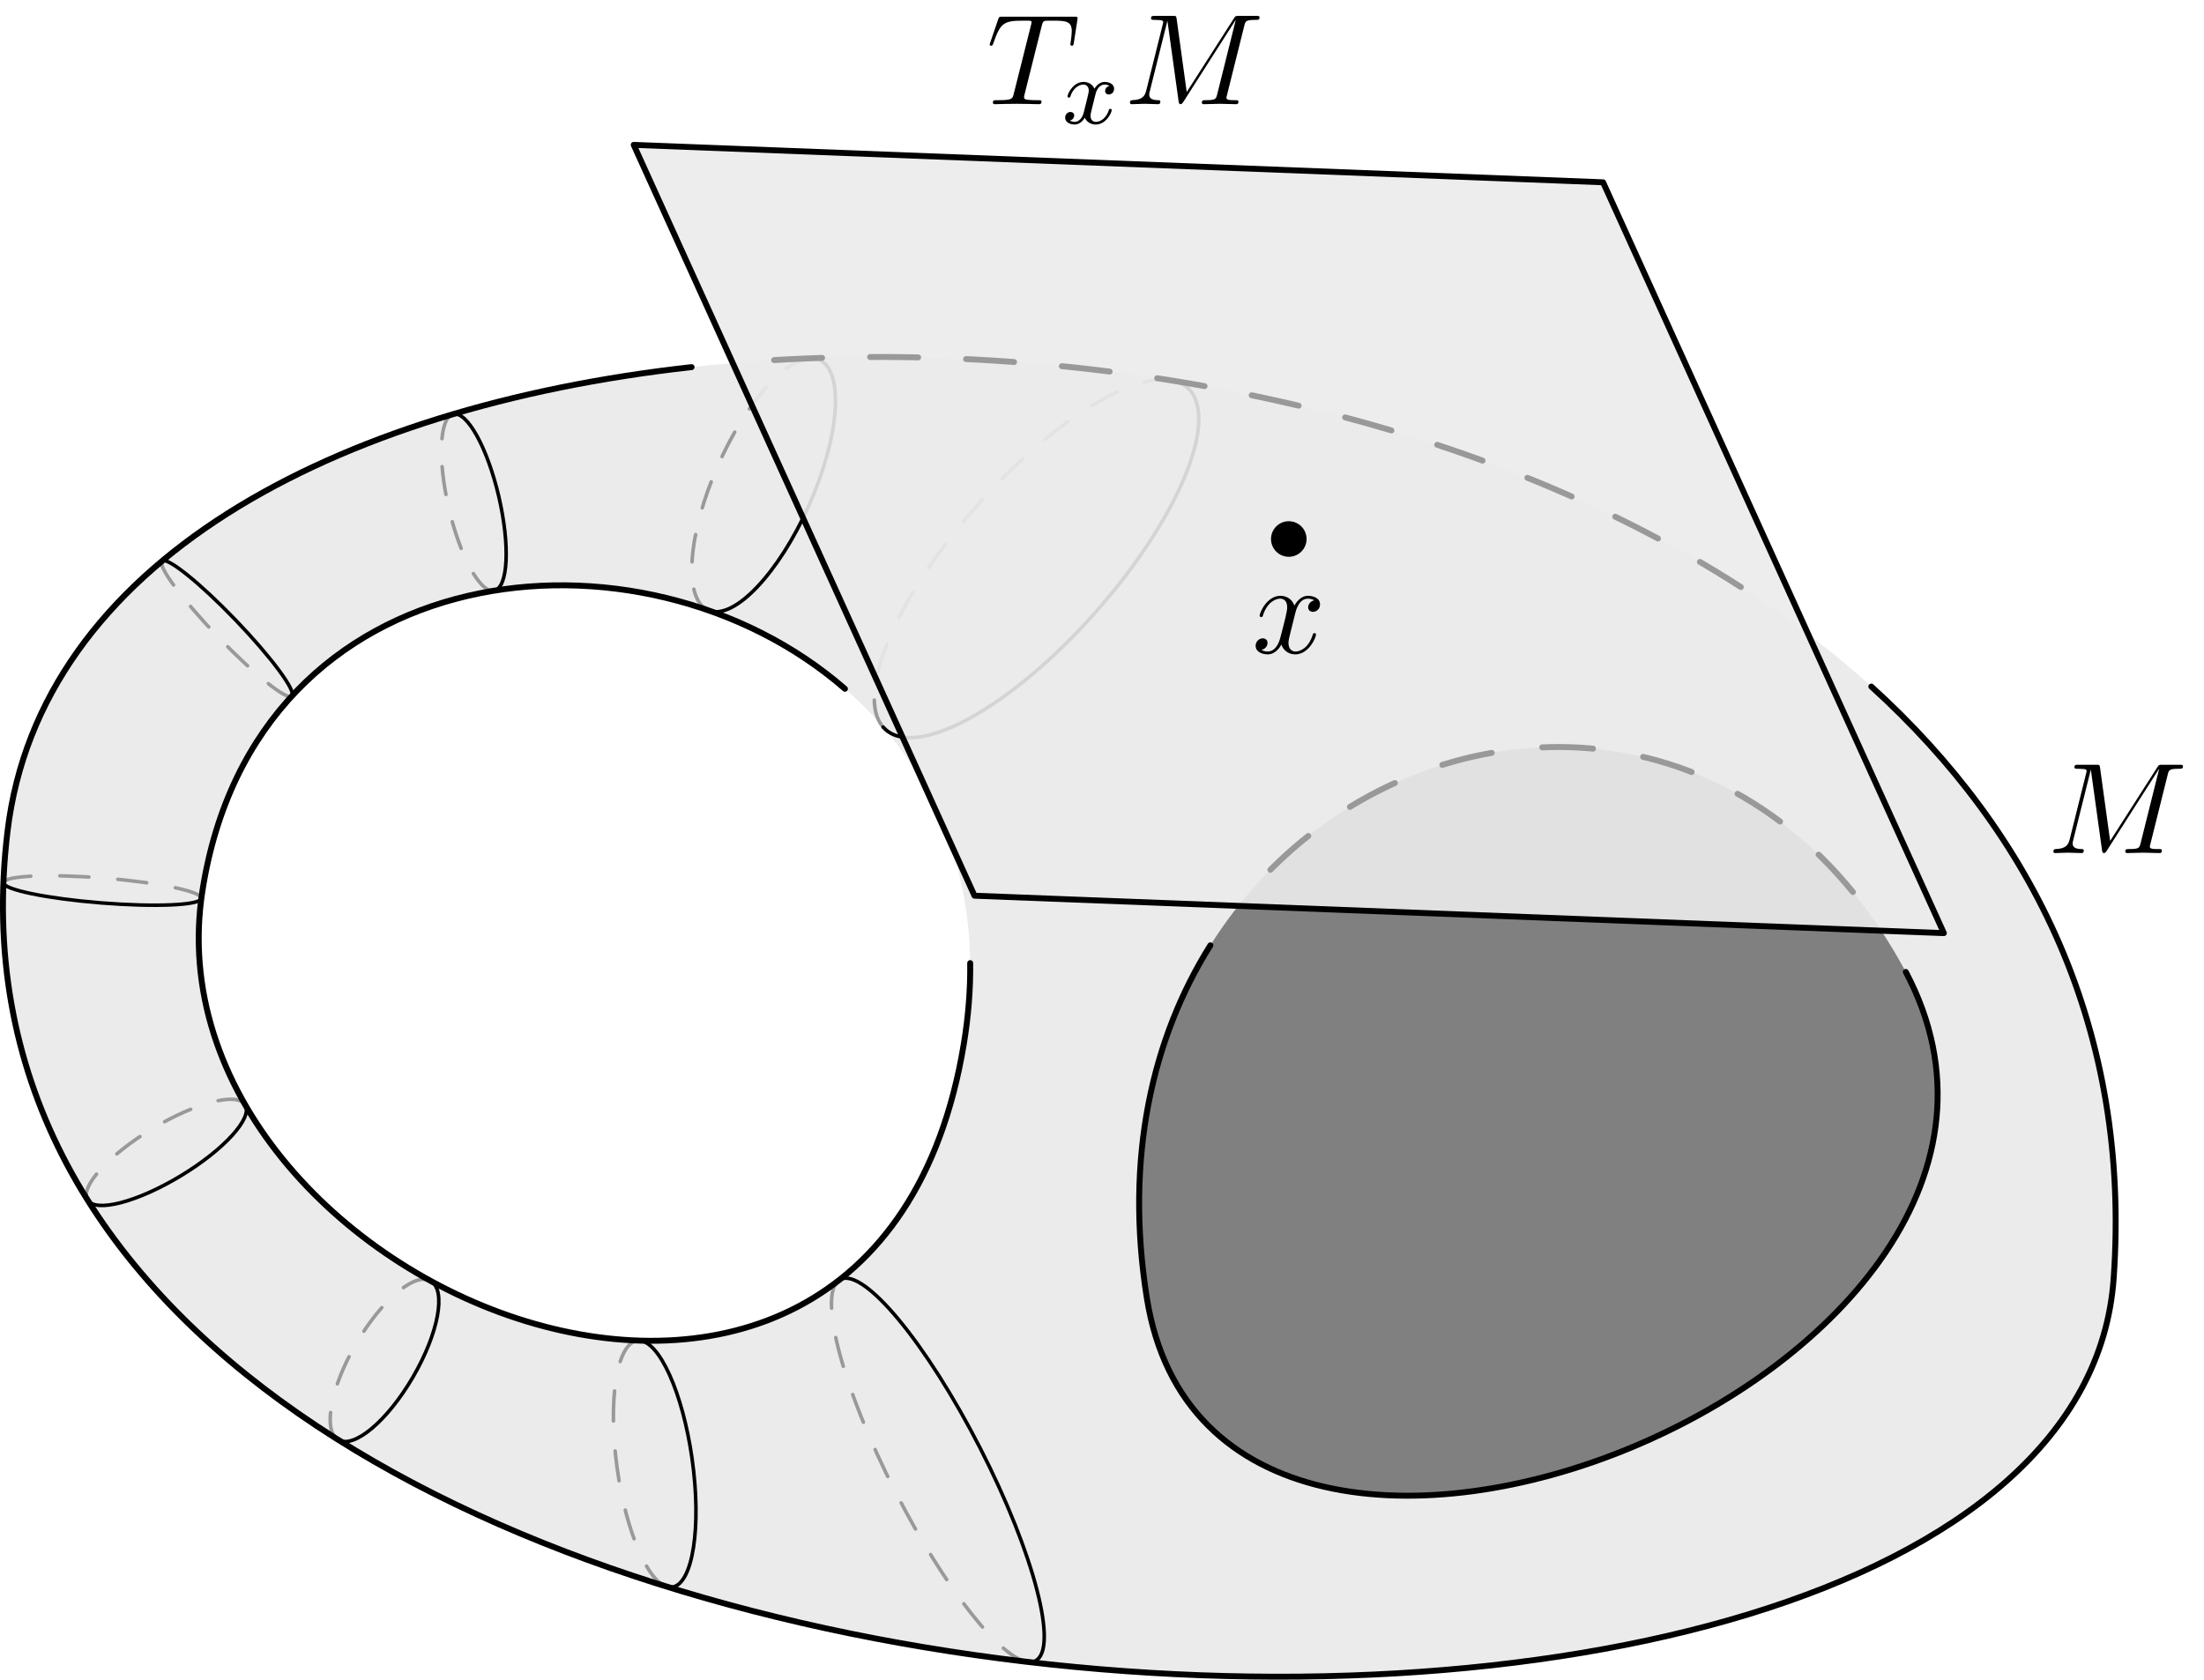
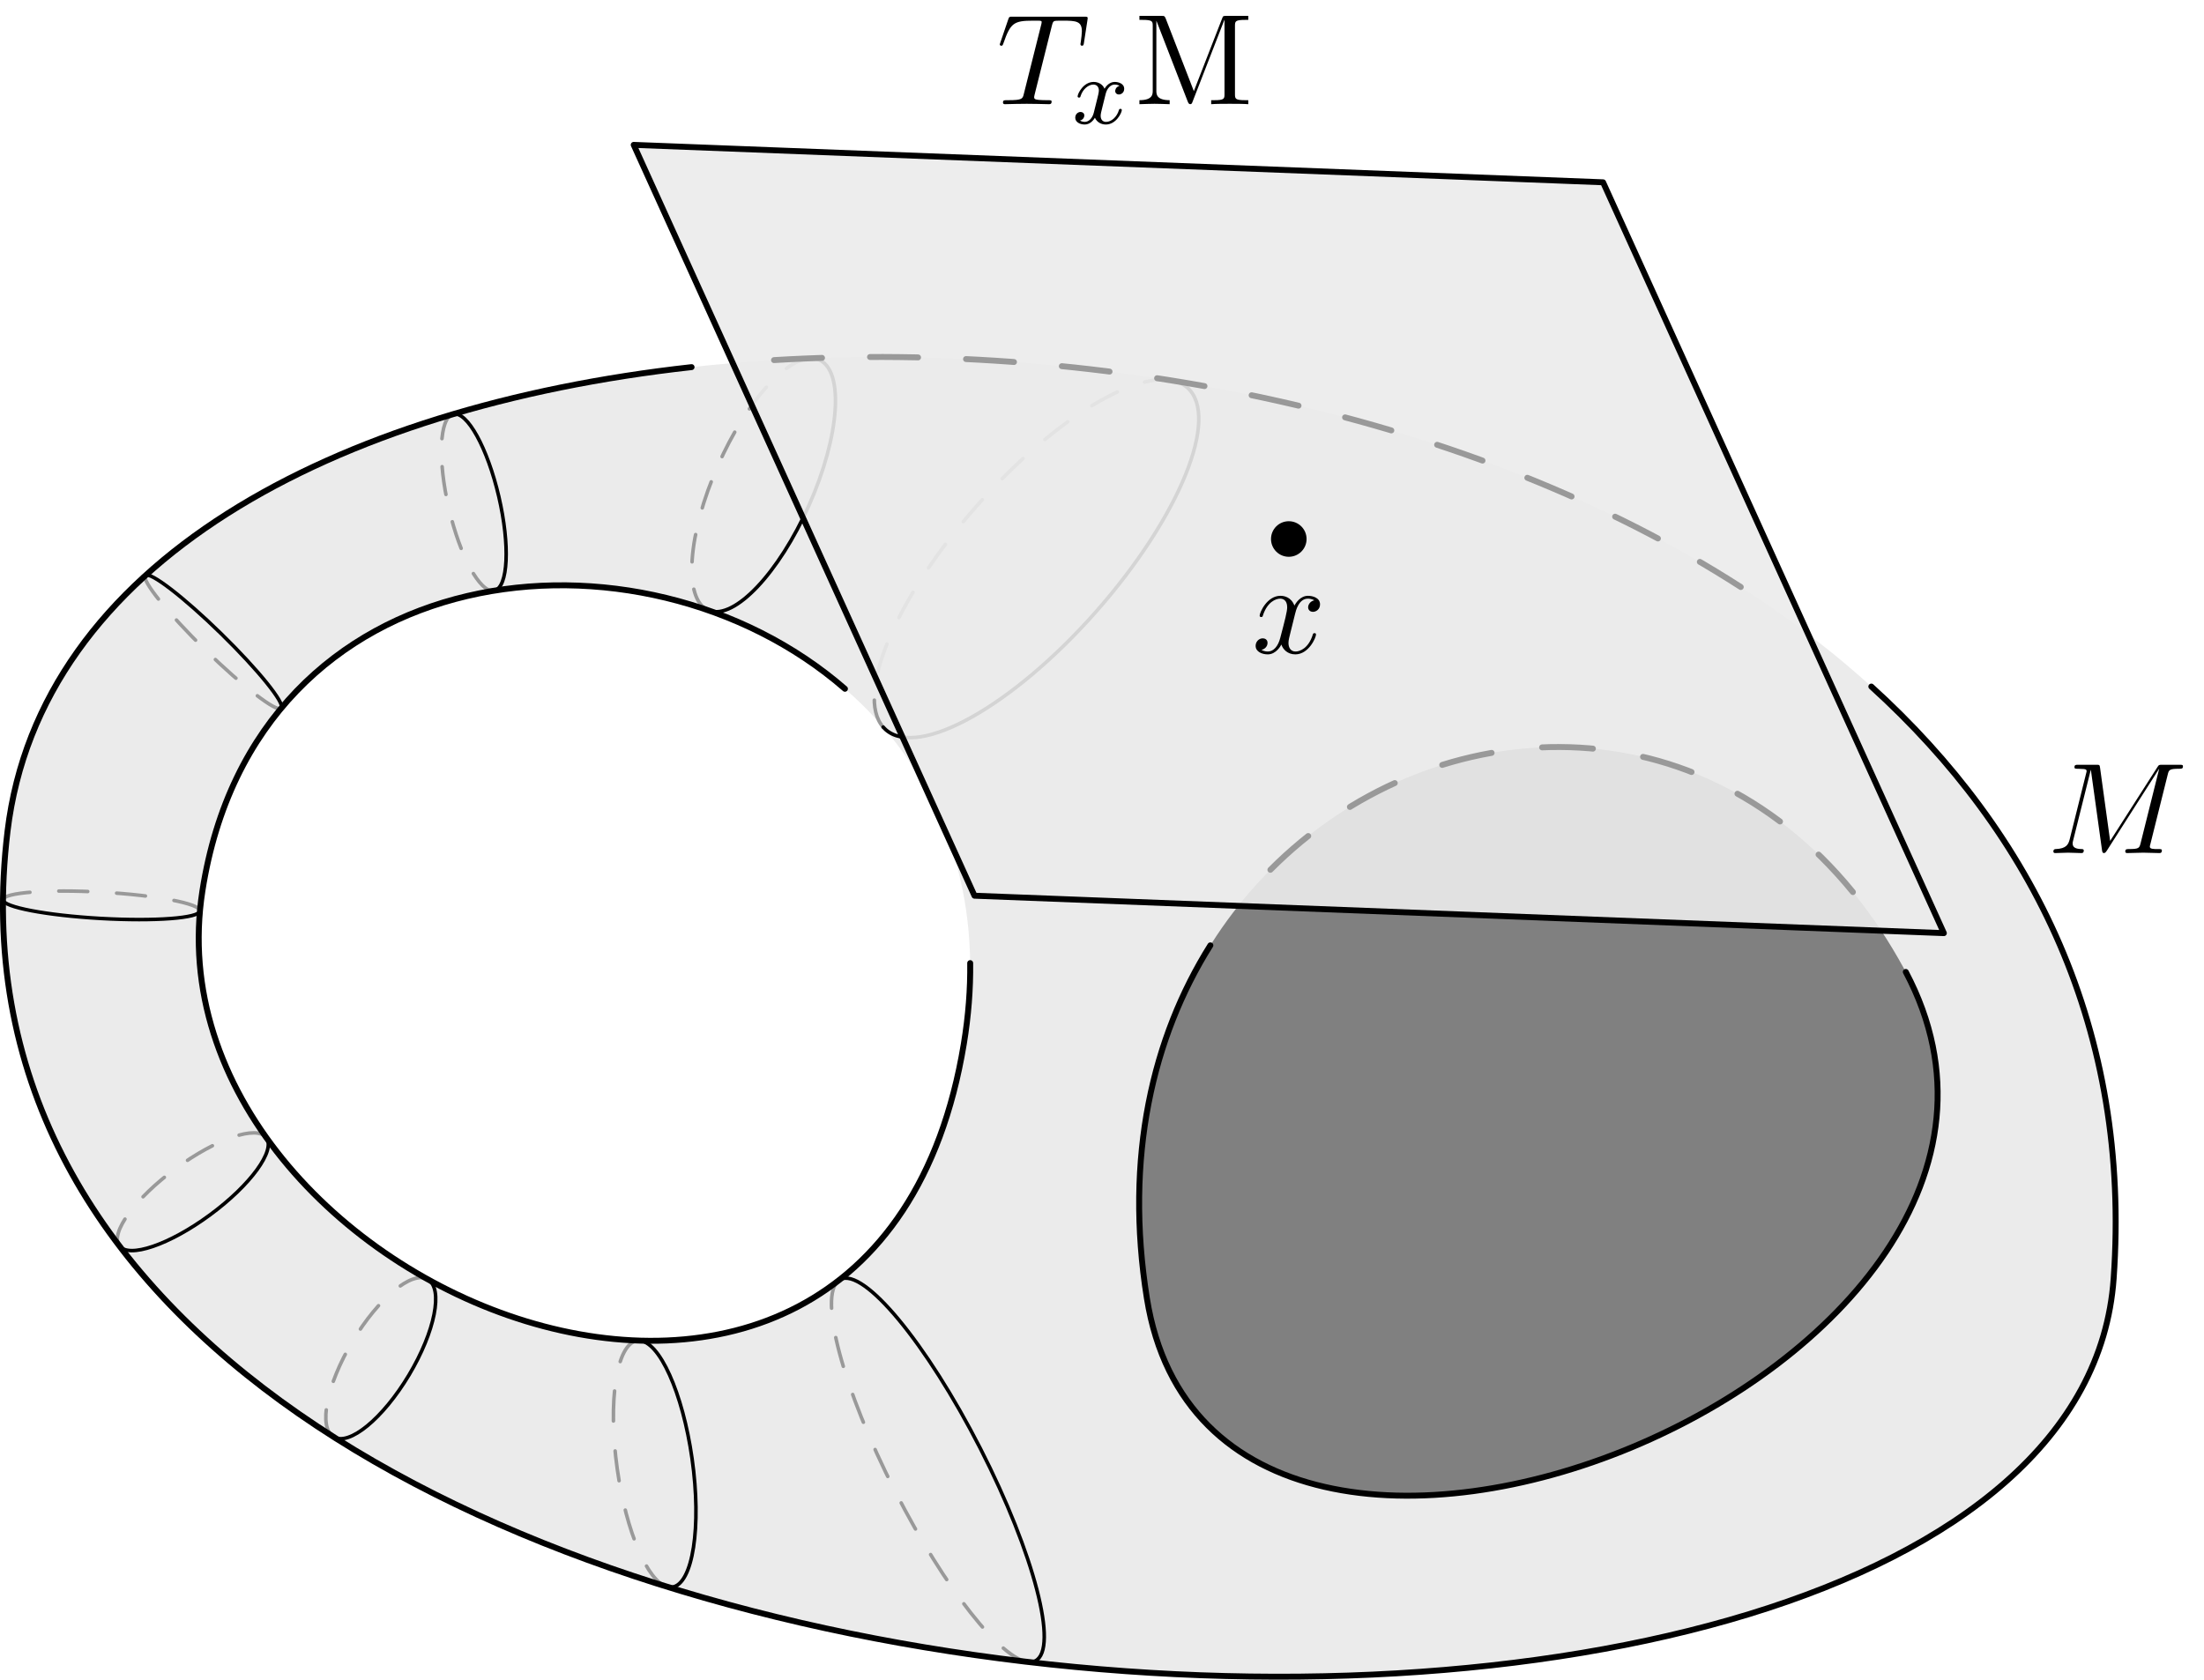
<svg xmlns="http://www.w3.org/2000/svg" xmlns:xlink="http://www.w3.org/1999/xlink" version="1.1" width="185.938pt" height="141.732pt" viewBox="151.096 134.014 185.938 141.732">
  <defs>
+     <path id="g2-77" d="M2.629-7.211C2.531-7.451 2.498-7.451 2.247-7.451H.404V-7.113H.665C1.505-7.113 1.527-6.993 1.527-6.6V-1.145C1.527-.851 1.527-.338 .404-.338V0C.785-.011 1.32-.033 1.68-.033S2.575-.011 2.956 0V-.338C1.833-.338 1.833-.851 1.833-1.145V-7.025H1.844L4.473-.24C4.527-.098 4.582 0 4.691 0C4.811 0 4.844-.087 4.887-.207L7.571-7.113H7.582V-.851C7.582-.458 7.56-.338 6.72-.338H6.458V0C6.862-.033 7.604-.033 8.029-.033S9.185-.033 9.589 0V-.338H9.327C8.487-.338 8.465-.458 8.465-.851V-6.6C8.465-6.993 8.487-7.113 9.327-7.113H9.589V-7.451H7.745C7.462-7.451 7.462-7.44 7.385-7.244L4.996-1.102L2.629-7.211Z" />
    <path id="g0-120" d="M3.993-3.18C3.642-3.092 3.626-2.782 3.626-2.75C3.626-2.574 3.762-2.455 3.937-2.455S4.384-2.59 4.384-2.933C4.384-3.387 3.881-3.515 3.587-3.515C3.212-3.515 2.909-3.252 2.726-2.941C2.55-3.363 2.136-3.515 1.809-3.515C.94-3.515 .454-2.519 .454-2.295C.454-2.224 .51-2.192 .574-2.192C.669-2.192 .685-2.232 .709-2.327C.893-2.909 1.371-3.292 1.785-3.292C2.096-3.292 2.248-3.068 2.248-2.782C2.248-2.622 2.152-2.256 2.088-2C2.032-1.769 1.857-1.06 1.817-.909C1.706-.478 1.419-.143 1.06-.143C1.028-.143 .821-.143 .654-.255C1.02-.343 1.02-.677 1.02-.685C1.02-.869 .877-.98 .701-.98C.486-.98 .255-.797 .255-.494C.255-.128 .646 .08 1.052 .08C1.474 .08 1.769-.239 1.913-.494C2.088-.104 2.455 .08 2.837 .08C3.706 .08 4.184-.917 4.184-1.14C4.184-1.219 4.121-1.243 4.065-1.243C3.969-1.243 3.953-1.188 3.929-1.108C3.77-.574 3.316-.143 2.853-.143C2.59-.143 2.399-.319 2.399-.654C2.399-.813 2.447-.996 2.558-1.443C2.614-1.682 2.79-2.383 2.829-2.534C2.941-2.949 3.22-3.292 3.579-3.292C3.618-3.292 3.826-3.292 3.993-3.18Z" />
    <path id="g1-77" d="M10.102-6.611C10.2-7.004 10.222-7.113 11.04-7.113C11.291-7.113 11.389-7.113 11.389-7.331C11.389-7.451 11.28-7.451 11.095-7.451H9.655C9.371-7.451 9.36-7.451 9.229-7.244L5.247-1.025L4.396-7.2C4.364-7.451 4.342-7.451 4.058-7.451H2.564C2.356-7.451 2.236-7.451 2.236-7.244C2.236-7.113 2.335-7.113 2.553-7.113C2.695-7.113 2.891-7.102 3.022-7.091C3.196-7.069 3.262-7.036 3.262-6.916C3.262-6.873 3.251-6.84 3.218-6.709L1.833-1.156C1.724-.72 1.538-.371 .655-.338C.6-.338 .458-.327 .458-.131C.458-.033 .524 0 .611 0C.96 0 1.342-.033 1.702-.033C2.073-.033 2.465 0 2.825 0C2.88 0 3.022 0 3.022-.218C3.022-.338 2.902-.338 2.825-.338C2.204-.349 2.084-.567 2.084-.818C2.084-.895 2.095-.949 2.127-1.069L3.611-7.015H3.622L4.56-.251C4.582-.12 4.593 0 4.724 0C4.844 0 4.909-.12 4.964-.196L9.371-7.102H9.382L7.822-.851C7.713-.425 7.691-.338 6.829-.338C6.644-.338 6.524-.338 6.524-.131C6.524 0 6.655 0 6.687 0C6.993 0 7.735-.033 8.04-.033C8.487-.033 8.956 0 9.404 0C9.469 0 9.611 0 9.611-.218C9.611-.338 9.513-.338 9.305-.338C8.902-.338 8.596-.338 8.596-.535C8.596-.578 8.596-.6 8.651-.796L10.102-6.611Z" />
    <path id="g1-84" d="M4.658-6.622C4.735-6.927 4.778-6.993 4.909-7.025C5.007-7.047 5.367-7.047 5.596-7.047C6.698-7.047 7.189-7.004 7.189-6.153C7.189-5.989 7.145-5.564 7.102-5.28C7.091-5.236 7.069-5.105 7.069-5.073C7.069-5.007 7.102-4.931 7.2-4.931C7.32-4.931 7.342-5.018 7.364-5.182L7.658-7.08C7.669-7.124 7.68-7.233 7.68-7.265C7.68-7.385 7.571-7.385 7.385-7.385H1.331C1.069-7.385 1.058-7.375 .982-7.167L.327-5.247C.316-5.225 .262-5.073 .262-5.051C.262-4.985 .316-4.931 .393-4.931C.502-4.931 .513-4.985 .578-5.16C1.167-6.851 1.451-7.047 3.065-7.047H3.491C3.796-7.047 3.796-7.004 3.796-6.916C3.796-6.851 3.764-6.72 3.753-6.687L2.291-.862C2.193-.458 2.16-.338 .993-.338C.6-.338 .535-.338 .535-.131C.535 0 .655 0 .72 0C1.015 0 1.32-.022 1.615-.022C1.92-.022 2.236-.033 2.542-.033S3.153-.022 3.447-.022C3.764-.022 4.091 0 4.396 0C4.505 0 4.636 0 4.636-.218C4.636-.338 4.549-.338 4.265-.338C3.993-.338 3.851-.338 3.567-.36C3.251-.393 3.164-.425 3.164-.6C3.164-.611 3.164-.665 3.207-.829L4.658-6.622Z" />
    <path id="g1-120" d="M3.644-3.295C3.709-3.578 3.96-4.582 4.724-4.582C4.778-4.582 5.04-4.582 5.269-4.44C4.964-4.385 4.745-4.113 4.745-3.851C4.745-3.676 4.865-3.469 5.16-3.469C5.4-3.469 5.749-3.665 5.749-4.102C5.749-4.669 5.105-4.822 4.735-4.822C4.102-4.822 3.72-4.244 3.589-3.993C3.316-4.713 2.727-4.822 2.411-4.822C1.276-4.822 .655-3.415 .655-3.142C.655-3.033 .764-3.033 .785-3.033C.873-3.033 .905-3.055 .927-3.153C1.298-4.309 2.018-4.582 2.389-4.582C2.596-4.582 2.978-4.484 2.978-3.851C2.978-3.513 2.793-2.782 2.389-1.255C2.215-.578 1.833-.12 1.353-.12C1.287-.12 1.036-.12 .807-.262C1.08-.316 1.32-.545 1.32-.851C1.32-1.145 1.08-1.233 .916-1.233C.589-1.233 .316-.949 .316-.6C.316-.098 .862 .12 1.342 .12C2.062 .12 2.455-.644 2.487-.709C2.618-.305 3.011 .12 3.665 .12C4.789 .12 5.411-1.287 5.411-1.56C5.411-1.669 5.313-1.669 5.28-1.669C5.182-1.669 5.16-1.625 5.138-1.549C4.778-.382 4.036-.12 3.687-.12C3.262-.12 3.087-.469 3.087-.84C3.087-1.08 3.153-1.32 3.273-1.8L3.644-3.295Z" />
  </defs>
  <g id="page1">
    <g transform="translate(151.096 134.014)scale(.996264)">
-       <path d="M.639 70.393C-9.312 152.78 175.185 162.236 178.985 108.282C185.401 17.197 8.23 7.55 .639 70.393ZM17.142 75.447C23.629 33.956 88.718 45.352 81.618 88.41C73.973 134.77 11.892 109.024 17.142 75.447Z" fill="#ebebeb" />
+       <path d="M.639 70.393C8.23 7.55 185.401 17.197 178.985 108.282C175.185 162.236-9.312 152.78 .639 70.393ZM17.142 75.447C11.892 109.024 73.973 134.77 81.618 88.41C88.718 45.352 23.629 33.956 17.142 75.447Z" fill="#ebebeb" />
+     </g>
+     <g transform="translate(151.096 134.014)scale(.996264)">
+       <path d="M74.786 61.583C72.402 58.867 75.853 50.631 82.71 42.852C88.926 35.8 95.866 31.477 99.339 32.239" fill="none" stroke="#999999" stroke-dasharray="2.453,2.453" stroke-linecap="round" stroke-linejoin="round" stroke-miterlimit="10.037" stroke-width="0.301" />
+     </g>
+     <g transform="translate(151.096 134.014)scale(.996264)">
+       <path d="M99.339 32.239C99.807 32.342 100.211 32.536 100.543 32.829C103.34 35.294 99.89 43.778 92.838 51.779S77.801 64.267 75.004 61.802C74.927 61.734 74.854 61.661 74.786 61.583" fill="none" stroke="#000000" stroke-linecap="round" stroke-linejoin="round" stroke-miterlimit="10.037" stroke-width="0.301" />
+     </g>
+     <g transform="translate(151.096 134.014)scale(.996264)">
+       <path d="M60.059 51.719C60.024 51.707 59.989 51.693 59.955 51.678C57.832 50.734 58.219 45.223 60.821 39.37C63.172 34.08 66.526 30.32 68.718 30.341" fill="none" stroke="#999999" stroke-dasharray="2.331,2.331" stroke-linecap="round" stroke-linejoin="round" stroke-miterlimit="10.037" stroke-width="0.301" />
+     </g>
+     <g transform="translate(151.096 134.014)scale(.996264)">
+       <path d="M68.718 30.341C68.952 30.343 69.172 30.388 69.377 30.479C71.501 31.423 71.113 36.934 68.511 42.788C65.951 48.548 62.201 52.494 60.059 51.719" fill="none" stroke="#000000" stroke-linecap="round" stroke-linejoin="round" stroke-miterlimit="10.037" stroke-width="0.301" />
+     </g>
+     <g transform="translate(151.096 134.014)scale(.996264)">
+       <path d="M41.828 50.031C40.659 50.232 38.957 47.129 38.005 43.043C37.051 38.953 37.208 35.413 38.349 35.085" fill="none" stroke="#999999" stroke-dasharray="2.376,2.376" stroke-linecap="round" stroke-linejoin="round" stroke-miterlimit="10.037" stroke-width="0.301" />
+     </g>
+     <g transform="translate(151.096 134.014)scale(.996264)">
+       <path d="M38.349 35.085C38.359 35.082 38.37 35.079 38.38 35.077C39.549 34.804 41.277 37.929 42.239 42.057C43.201 46.184 43.033 49.751 41.864 50.023C41.852 50.026 41.84 50.029 41.828 50.031" fill="none" stroke="#000000" stroke-linecap="round" stroke-linejoin="round" stroke-miterlimit="10.037" stroke-width="0.301" />
+     </g>
+     <g transform="translate(151.096 134.014)scale(.996264)">
+       <path d="M23.816 59.981C23.815 59.983 23.813 59.985 23.811 59.987C23.44 60.365 20.567 58.156 17.393 55.052S11.946 49.123 12.317 48.745C12.318 48.743 12.32 48.742 12.321 48.74" fill="none" stroke="#999999" stroke-dasharray="2.349,2.349" stroke-linecap="round" stroke-linejoin="round" stroke-miterlimit="10.037" stroke-width="0.301" />
+     </g>
+     <g transform="translate(151.096 134.014)scale(.996264)">
+       <path d="M12.321 48.74C12.709 48.382 15.573 50.587 18.735 53.679C21.893 56.768 24.158 59.579 23.816 59.981" fill="none" stroke="#000000" stroke-linecap="round" stroke-linejoin="round" stroke-miterlimit="10.037" stroke-width="0.301" />
+     </g>
+     <g transform="translate(151.096 134.014)scale(.996264)">
+       <path d="M16.932 77.155C16.932 77.153 16.932 77.152 16.932 77.151C16.967 76.536 13.261 75.826 8.656 75.565C4.05 75.304 .289 75.59 .254 76.204C.254 76.207 .254 76.209 .254 76.21" fill="none" stroke="#999999" stroke-dasharray="2.45,2.45" stroke-linecap="round" stroke-linejoin="round" stroke-miterlimit="10.037" stroke-width="0.301" />
+     </g>
+     <g transform="translate(151.096 134.014)scale(.996264)">
+       <path d="M.254 76.21C.243 76.824 3.939 77.53 8.53 77.79C13.124 78.051 16.88 77.766 16.932 77.155" fill="none" stroke="#000000" stroke-linecap="round" stroke-linejoin="round" stroke-miterlimit="10.037" stroke-width="0.301" />
+     </g>
+     <g transform="translate(151.096 134.014)scale(.996264)">
+       <path d="M22.554 96.355C21.754 95.269 18.319 96.439 14.881 98.969C11.443 101.498 9.304 104.43 10.103 105.516" fill="none" stroke="#999999" stroke-dasharray="2.44,2.44" stroke-linecap="round" stroke-linejoin="round" stroke-miterlimit="10.037" stroke-width="0.301" />
+     </g>
+     <g transform="translate(151.096 134.014)scale(.996264)">
+       <path d="M10.103 105.516C10.902 106.602 14.337 105.432 17.775 102.902C21.213 100.372 23.353 97.441 22.554 96.355" fill="none" stroke="#000000" stroke-linecap="round" stroke-linejoin="round" stroke-miterlimit="10.037" stroke-width="0.301" />
+     </g>
+     <g transform="translate(151.096 134.014)scale(.996264)">
+       <path d="M36.212 108.348C34.882 107.602 32.046 109.942 29.855 113.603C27.65 117.287 26.932 120.913 28.251 121.703" fill="none" stroke="#999999" stroke-dasharray="2.5,2.5" stroke-linecap="round" stroke-linejoin="round" stroke-miterlimit="10.037" stroke-width="0.301" />
+     </g>
+     <g transform="translate(151.096 134.014)scale(.996264)">
+       <path d="M28.251 121.703C29.57 122.493 32.427 120.146 34.632 116.462S37.556 109.152 36.236 108.362C36.228 108.357 36.22 108.353 36.212 108.348" fill="none" stroke="#000000" stroke-linecap="round" stroke-linejoin="round" stroke-miterlimit="10.037" stroke-width="0.301" />
+     </g>
+     <g transform="translate(151.096 134.014)scale(.996264)">
+       <path d="M54.111 113.545C54.059 113.544 54.007 113.548 53.956 113.555C52.208 113.803 51.454 118.677 52.273 124.44C53.028 129.756 54.857 133.972 56.509 134.399" fill="none" stroke="#999999" stroke-dasharray="2.543,2.543" stroke-linecap="round" stroke-linejoin="round" stroke-miterlimit="10.037" stroke-width="0.301" />
+     </g>
+     <g transform="translate(151.096 134.014)scale(.996264)">
+       <path d="M56.509 134.399C56.648 134.435 56.785 134.444 56.921 134.425C58.669 134.177 59.423 129.303 58.604 123.54C57.81 117.946 55.825 113.569 54.111 113.545" fill="none" stroke="#000000" stroke-linecap="round" stroke-linejoin="round" stroke-miterlimit="10.037" stroke-width="0.301" />
    </g>
    <g transform="translate(151.096 134.014)scale(.996264)">
      <path d="M71.026 108.444C69.273 109.755 71.369 117.641 75.824 126.353C80.018 134.558 84.844 140.638 87.137 140.773" fill="none" stroke="#999999" stroke-dasharray="2.517,2.517" stroke-linecap="round" stroke-linejoin="round" stroke-miterlimit="10.037" stroke-width="0.301" />
    </g>
    <g transform="translate(151.096 134.014)scale(.996264)">
      <path d="M87.137 140.773C87.337 140.785 87.518 140.751 87.678 140.67C89.663 139.654 87.575 131.599 83.014 122.677C78.452 113.756 73.145 107.346 71.159 108.361C71.113 108.385 71.069 108.413 71.026 108.444" fill="none" stroke="#000000" stroke-linecap="round" stroke-linejoin="round" stroke-miterlimit="10.037" stroke-width="0.301" />
    </g>
    <g transform="translate(151.096 134.014)scale(.996264)">
-       <path d="M54.111 113.545C54.059 113.544 54.007 113.548 53.956 113.555C52.208 113.803 51.454 118.677 52.273 124.44C53.028 129.756 54.857 133.972 56.509 134.399" fill="none" stroke="#999999" stroke-dasharray="2.543,2.543" stroke-linecap="round" stroke-linejoin="round" stroke-miterlimit="10.037" stroke-width="0.301" />
+       <path d="M97.119 109.961C103.037 146.945 179.724 115.802 161.201 81.983C141.315 45.672 90.097 66.088 97.119 109.961Z" fill="#808080" />
    </g>
    <g transform="translate(151.096 134.014)scale(.996264)">
-       <path d="M56.509 134.399C56.648 134.435 56.785 134.444 56.921 134.425C58.669 134.177 59.423 129.303 58.604 123.54C57.81 117.946 55.825 113.569 54.111 113.545" fill="none" stroke="#000000" stroke-linecap="round" stroke-linejoin="round" stroke-miterlimit="10.037" stroke-width="0.301" />
+       <path d="M135.749 15.44L164.607 79.034L82.521 75.864L53.663 12.27L135.749 15.44Z" fill="#ebebeb" opacity="0.9" />
    </g>
-     <g transform="translate(151.096 134.014)scale(.996264)">
-       <path d="M36.477 108.495C35.145 107.719 32.312 110.103 30.148 113.819C27.999 117.511 27.32 121.129 28.618 121.936" fill="none" stroke="#999999" stroke-dasharray="2.504,2.504" stroke-linecap="round" stroke-linejoin="round" stroke-miterlimit="10.037" stroke-width="0.301" />
-     </g>
-     <g transform="translate(151.096 134.014)scale(.996264)">
-       <path d="M28.618 121.936C28.627 121.941 28.635 121.946 28.644 121.951C29.976 122.726 32.81 120.343 34.973 116.627S37.81 109.27 36.477 108.495" fill="none" stroke="#000000" stroke-linecap="round" stroke-linejoin="round" stroke-miterlimit="10.037" stroke-width="0.301" />
-     </g>
-     <g transform="translate(151.096 134.014)scale(.996264)">
-       <path d="M20.763 93.572C20.097 92.47 16.57 93.382 12.884 95.608S6.749 100.531 7.415 101.633" fill="none" stroke="#999999" stroke-dasharray="2.442,2.442" stroke-linecap="round" stroke-linejoin="round" stroke-miterlimit="10.037" stroke-width="0.301" />
-     </g>
-     <g transform="translate(151.096 134.014)scale(.996264)">
-       <path d="M7.415 101.633C8.08 102.735 11.608 101.823 15.294 99.597C18.98 97.371 21.428 94.674 20.763 93.572" fill="none" stroke="#000000" stroke-linecap="round" stroke-linejoin="round" stroke-miterlimit="10.037" stroke-width="0.301" />
-     </g>
-     <g transform="translate(151.096 134.014)scale(.996264)">
-       <path d="M17.049 76.094C17.049 76.092 17.049 76.09 17.049 76.088C17.096 75.506 13.382 74.735 8.753 74.367C4.125 73.998 .336 74.171 .29 74.754C.29 74.755 .289 74.757 .289 74.758" fill="none" stroke="#999999" stroke-dasharray="2.46,2.46" stroke-linecap="round" stroke-linejoin="round" stroke-miterlimit="10.037" stroke-width="0.301" />
-     </g>
-     <g transform="translate(151.096 134.014)scale(.996264)">
-       <path d="M.289 74.758C.263 75.34 3.97 76.107 8.586 76.475C13.198 76.842 16.977 76.671 17.049 76.094" fill="none" stroke="#000000" stroke-linecap="round" stroke-linejoin="round" stroke-miterlimit="10.037" stroke-width="0.301" />
-     </g>
-     <g transform="translate(151.096 134.014)scale(.996264)">
-       <path d="M24.717 58.953C24.715 58.954 24.713 58.956 24.712 58.958C24.301 59.352 21.509 57.111 18.475 53.952S13.313 47.914 13.724 47.52C13.726 47.518 13.728 47.516 13.73 47.514" fill="none" stroke="#999999" stroke-dasharray="2.324,2.324" stroke-linecap="round" stroke-linejoin="round" stroke-miterlimit="10.037" stroke-width="0.301" />
-     </g>
-     <g transform="translate(151.096 134.014)scale(.996264)">
-       <path d="M13.73 47.514C14.161 47.147 16.941 49.382 19.96 52.525C22.982 55.67 25.104 58.539 24.717 58.953" fill="none" stroke="#000000" stroke-linecap="round" stroke-linejoin="round" stroke-miterlimit="10.037" stroke-width="0.301" />
-     </g>
-     <g transform="translate(151.096 134.014)scale(.996264)">
-       <path d="M41.828 50.031C40.659 50.232 38.957 47.129 38.005 43.043C37.051 38.953 37.208 35.413 38.349 35.085" fill="none" stroke="#999999" stroke-dasharray="2.376,2.376" stroke-linecap="round" stroke-linejoin="round" stroke-miterlimit="10.037" stroke-width="0.301" />
-     </g>
-     <g transform="translate(151.096 134.014)scale(.996264)">
-       <path d="M38.349 35.085C38.359 35.082 38.37 35.079 38.38 35.077C39.549 34.804 41.277 37.929 42.239 42.057C43.201 46.184 43.033 49.751 41.864 50.023C41.852 50.026 41.84 50.029 41.828 50.031" fill="none" stroke="#000000" stroke-linecap="round" stroke-linejoin="round" stroke-miterlimit="10.037" stroke-width="0.301" />
-     </g>
-     <g transform="translate(151.096 134.014)scale(.996264)">
-       <path d="M60.059 51.719C60.024 51.707 59.989 51.693 59.955 51.678C57.832 50.734 58.219 45.223 60.821 39.37C63.172 34.08 66.526 30.32 68.718 30.341" fill="none" stroke="#999999" stroke-dasharray="2.331,2.331" stroke-linecap="round" stroke-linejoin="round" stroke-miterlimit="10.037" stroke-width="0.301" />
-     </g>
-     <g transform="translate(151.096 134.014)scale(.996264)">
-       <path d="M68.718 30.341C68.952 30.343 69.172 30.388 69.377 30.479C71.501 31.423 71.113 36.934 68.511 42.788C65.951 48.548 62.201 52.494 60.059 51.719" fill="none" stroke="#000000" stroke-linecap="round" stroke-linejoin="round" stroke-miterlimit="10.037" stroke-width="0.301" />
-     </g>
-     <g transform="translate(151.096 134.014)scale(.996264)">
-       <path d="M74.786 61.583C72.402 58.867 75.853 50.631 82.71 42.852C88.926 35.8 95.866 31.477 99.339 32.239" fill="none" stroke="#999999" stroke-dasharray="2.453,2.453" stroke-linecap="round" stroke-linejoin="round" stroke-miterlimit="10.037" stroke-width="0.301" />
-     </g>
-     <g transform="translate(151.096 134.014)scale(.996264)">
-       <path d="M99.339 32.239C99.807 32.342 100.211 32.536 100.543 32.829C103.34 35.294 99.89 43.778 92.838 51.779S77.801 64.267 75.004 61.802C74.927 61.734 74.854 61.661 74.786 61.583" fill="none" stroke="#000000" stroke-linecap="round" stroke-linejoin="round" stroke-miterlimit="10.037" stroke-width="0.301" />
-     </g>
-     <g transform="translate(151.096 134.014)scale(.996264)">
-       <path d="M97.119 109.961C90.097 66.088 141.315 45.672 161.201 81.983C179.724 115.802 103.037 146.945 97.119 109.961Z" fill="#808080" />
-     </g>
-     <g transform="translate(151.096 134.014)scale(.996264)">
-       <path d="M135.749 15.44L53.663 12.27L82.521 75.864L164.607 79.034L135.749 15.44Z" fill="#ebebeb" opacity="0.9" />
-     </g>
-     <use x="234.326" y="142.805" xlink:href="#g1-84" />
-     <use x="240.701" y="144.441" xlink:href="#g0-120" />
-     <use x="245.966" y="142.805" xlink:href="#g1-77" />
+     <use x="235.178" y="142.805" xlink:href="#g1-84" />
+     <use x="241.553" y="144.441" xlink:href="#g0-120" />
+     <use x="246.818" y="142.805" xlink:href="#g2-77" />
    <use x="256.71" y="189.11" xlink:href="#g1-120" />
    <g transform="translate(151.096 134.014)scale(.996264)">
      <circle cx="109.135" cy="45.652" fill="#000000" r="1.506" />
    </g>
    <use x="323.869" y="205.996" xlink:href="#g1-77" />
    <g transform="translate(151.096 134.014)scale(.996264)">
-       <path d="M58.563 31.094C28.23 34.462 3.38 47.702 .639 70.393C-9.312 152.78 175.185 162.236 178.985 108.282C180.465 87.276 172.181 70.602 158.464 58.149" fill="none" stroke="#000000" stroke-linecap="round" stroke-linejoin="round" stroke-miterlimit="10.037" stroke-width="0.502" />
+       <path d="M158.464 58.149C172.181 70.602 180.465 87.276 178.985 108.282C175.185 162.236-9.312 152.78 .639 70.393C3.38 47.702 28.23 34.462 58.563 31.094" fill="none" stroke="#000000" stroke-linecap="round" stroke-linejoin="round" stroke-miterlimit="10.037" stroke-width="0.502" />
    </g>
    <g transform="translate(151.096 134.014)scale(.996264)">
-       <path d="M147.415 49.721C124.743 35.126 93.441 28.82 65.545 30.499" fill="none" stroke="#999999" stroke-dasharray="4.067,4.067" stroke-linecap="round" stroke-linejoin="round" stroke-miterlimit="10.037" stroke-width="0.502" />
+       <path d="M65.545 30.499C93.441 28.82 124.743 35.126 147.415 49.721" fill="none" stroke="#999999" stroke-dasharray="4.067,4.067" stroke-linecap="round" stroke-linejoin="round" stroke-miterlimit="10.037" stroke-width="0.502" />
    </g>
    <g transform="translate(151.096 134.014)scale(.996264)">
-       <path d="M82.156 81.572C82.182 83.752 82.01 86.033 81.618 88.41C73.973 134.77 11.892 109.024 17.142 75.447C21.639 46.682 54.302 43.337 71.55 58.338" fill="none" stroke="#000000" stroke-linecap="round" stroke-linejoin="round" stroke-miterlimit="10.037" stroke-width="0.502" />
+       <path d="M71.55 58.338C54.302 43.337 21.639 46.682 17.142 75.447C11.892 109.024 73.973 134.77 81.618 88.41C82.01 86.033 82.182 83.752 82.156 81.572" fill="none" stroke="#000000" stroke-linecap="round" stroke-linejoin="round" stroke-miterlimit="10.037" stroke-width="0.502" />
    </g>
    <g transform="translate(151.096 134.014)scale(.996264)">
-       <path d="M161.383 82.319C179.216 116.008 103.018 146.822 97.119 109.961C95.211 98.043 97.602 87.856 102.494 80.067" fill="none" stroke="#000000" stroke-linecap="round" stroke-linejoin="round" stroke-miterlimit="10.037" stroke-width="0.502" />
+       <path d="M102.494 80.067C97.602 87.856 95.211 98.043 97.119 109.961C103.018 146.822 179.216 116.008 161.383 82.319" fill="none" stroke="#000000" stroke-linecap="round" stroke-linejoin="round" stroke-miterlimit="10.037" stroke-width="0.502" />
    </g>
    <g transform="translate(151.096 134.014)scale(.996264)">
-       <path d="M107.577 73.669C120.916 60.26 143.197 58.719 156.904 75.554" fill="none" stroke="#999999" stroke-dasharray="4.306,4.306" stroke-linecap="round" stroke-linejoin="round" stroke-miterlimit="10.037" stroke-width="0.502" />
+       <path d="M156.904 75.554C143.197 58.719 120.916 60.26 107.577 73.669" fill="none" stroke="#999999" stroke-dasharray="4.306,4.306" stroke-linecap="round" stroke-linejoin="round" stroke-miterlimit="10.037" stroke-width="0.502" />
    </g>
    <g transform="translate(151.096 134.014)scale(.996264)">
-       <path d="M135.749 15.44L53.663 12.27L82.521 75.864L164.607 79.034L135.749 15.44Z" fill="none" stroke="#000000" stroke-linecap="round" stroke-linejoin="round" stroke-miterlimit="10.037" stroke-width="0.502" />
+       <path d="M135.749 15.44L164.607 79.034L82.521 75.864L53.663 12.27L135.749 15.44Z" fill="none" stroke="#000000" stroke-linecap="round" stroke-linejoin="round" stroke-miterlimit="10.037" stroke-width="0.502" />
    </g>
  </g>
</svg>
